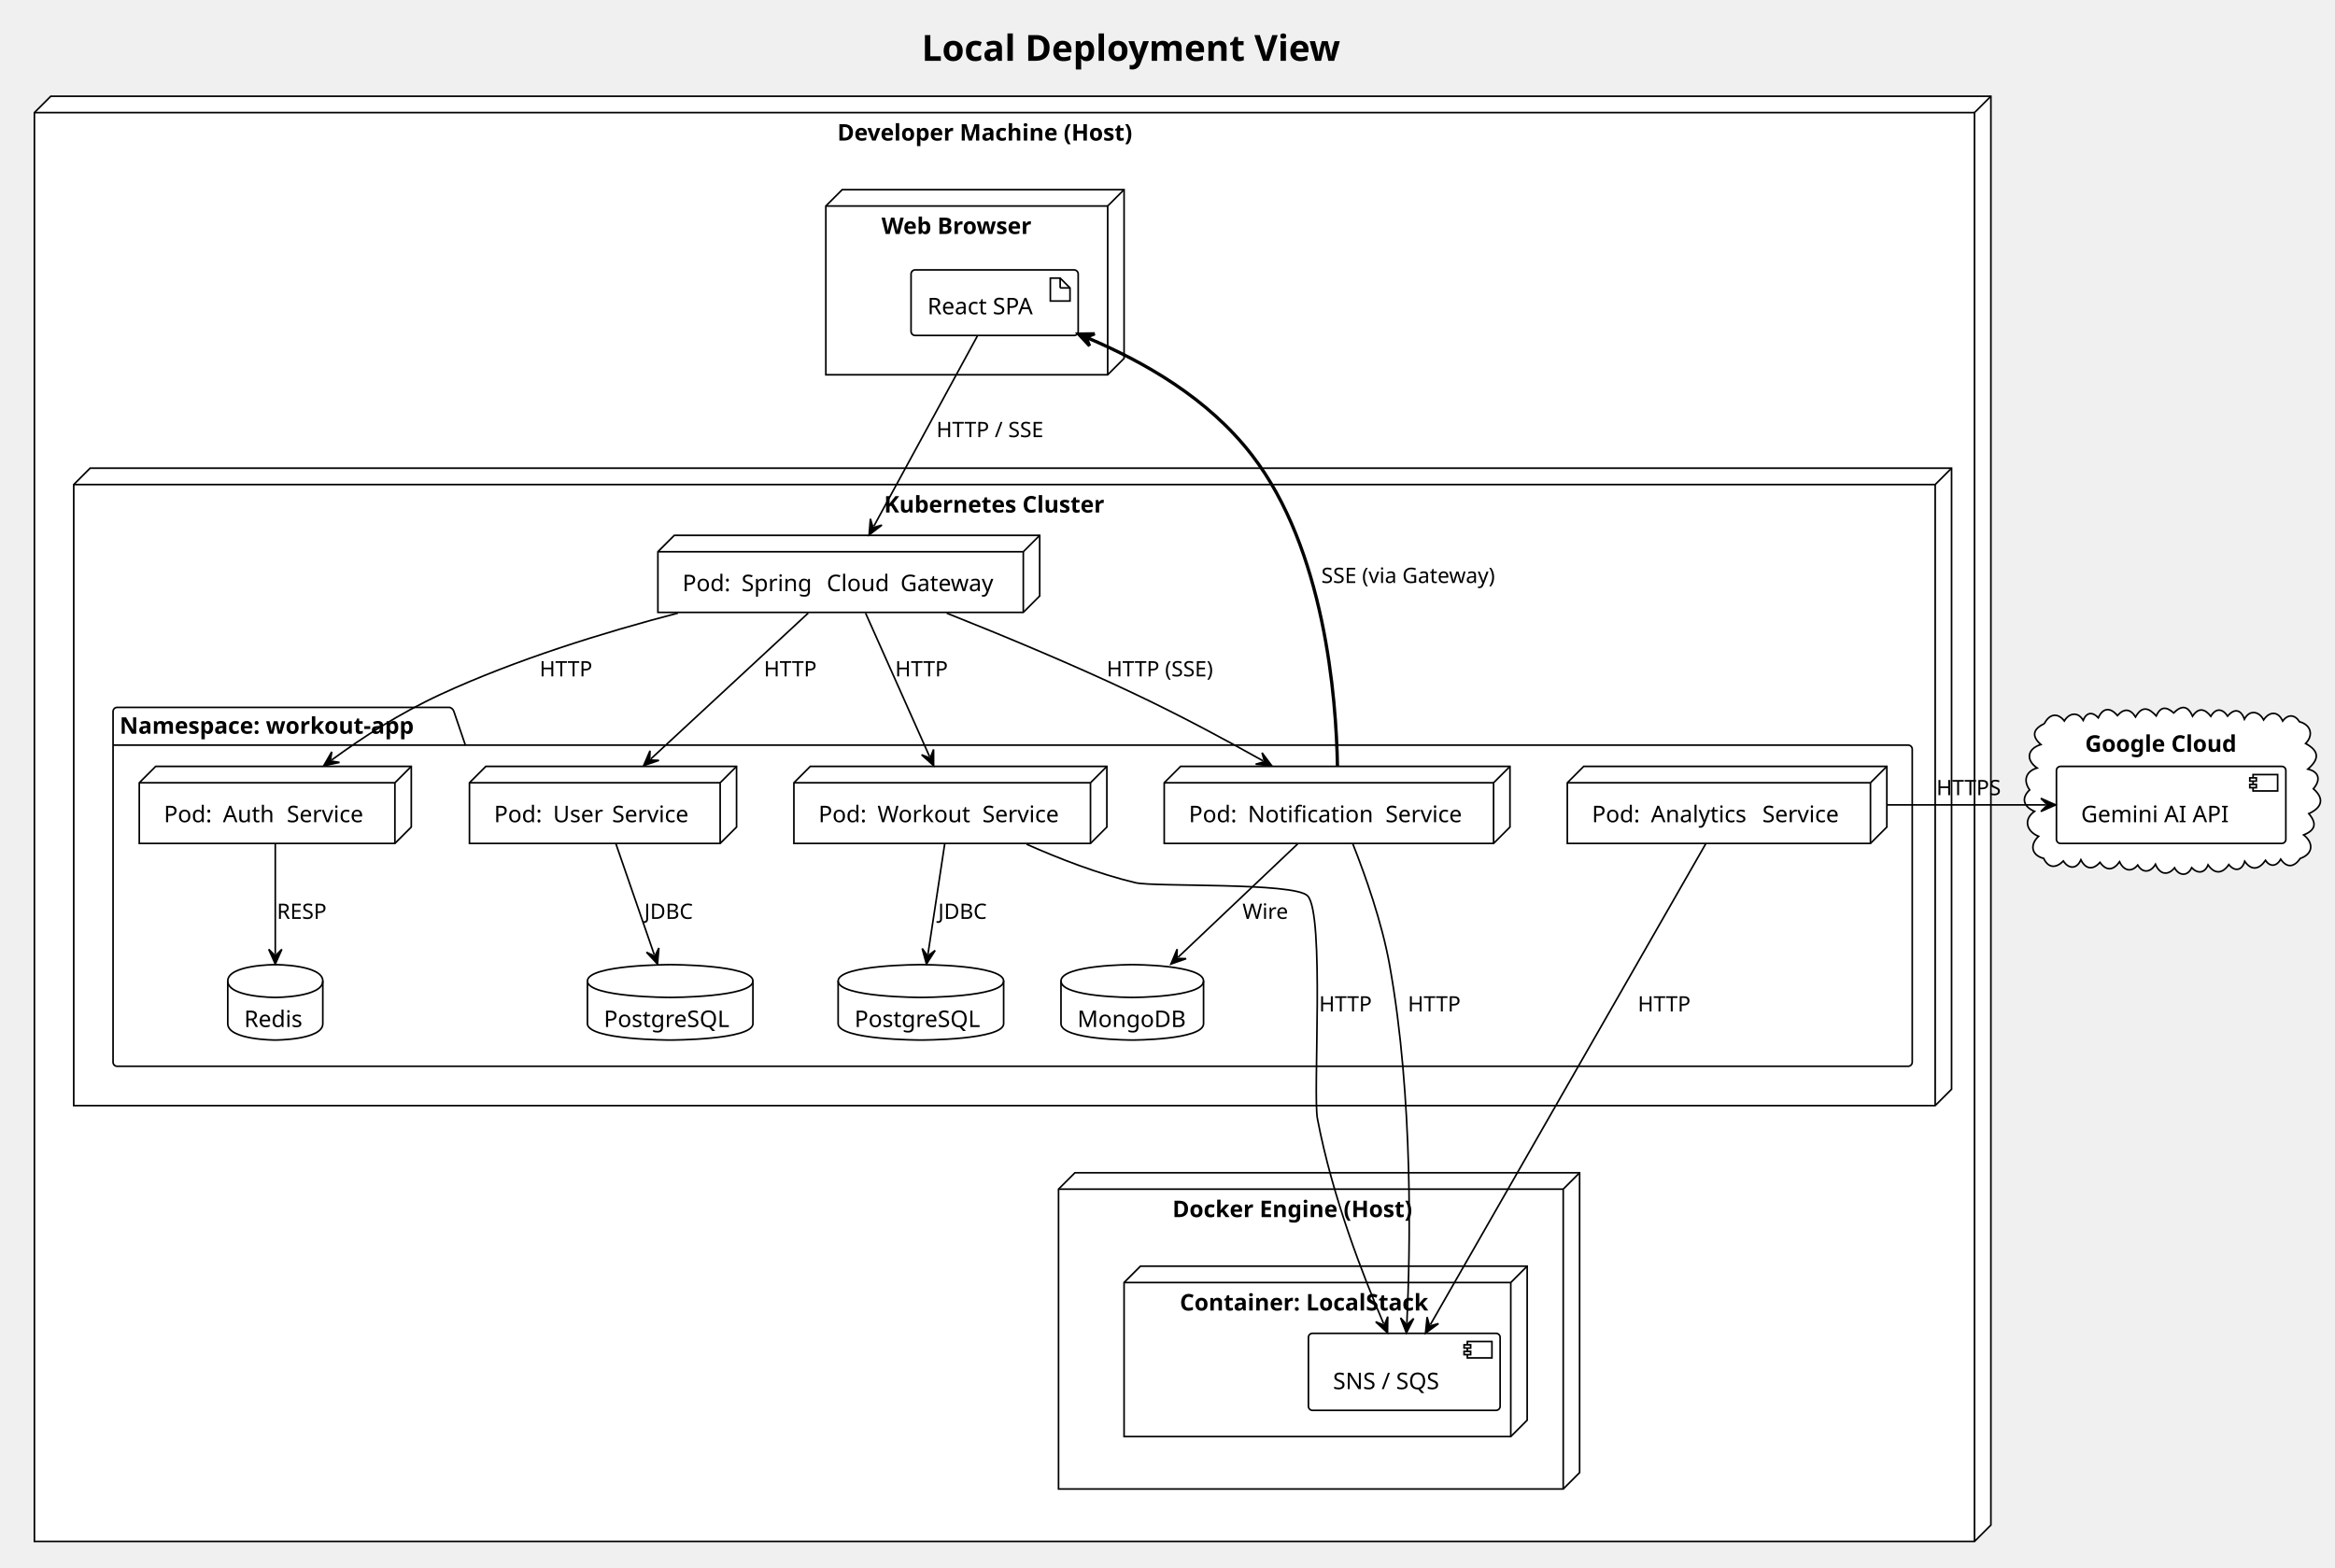
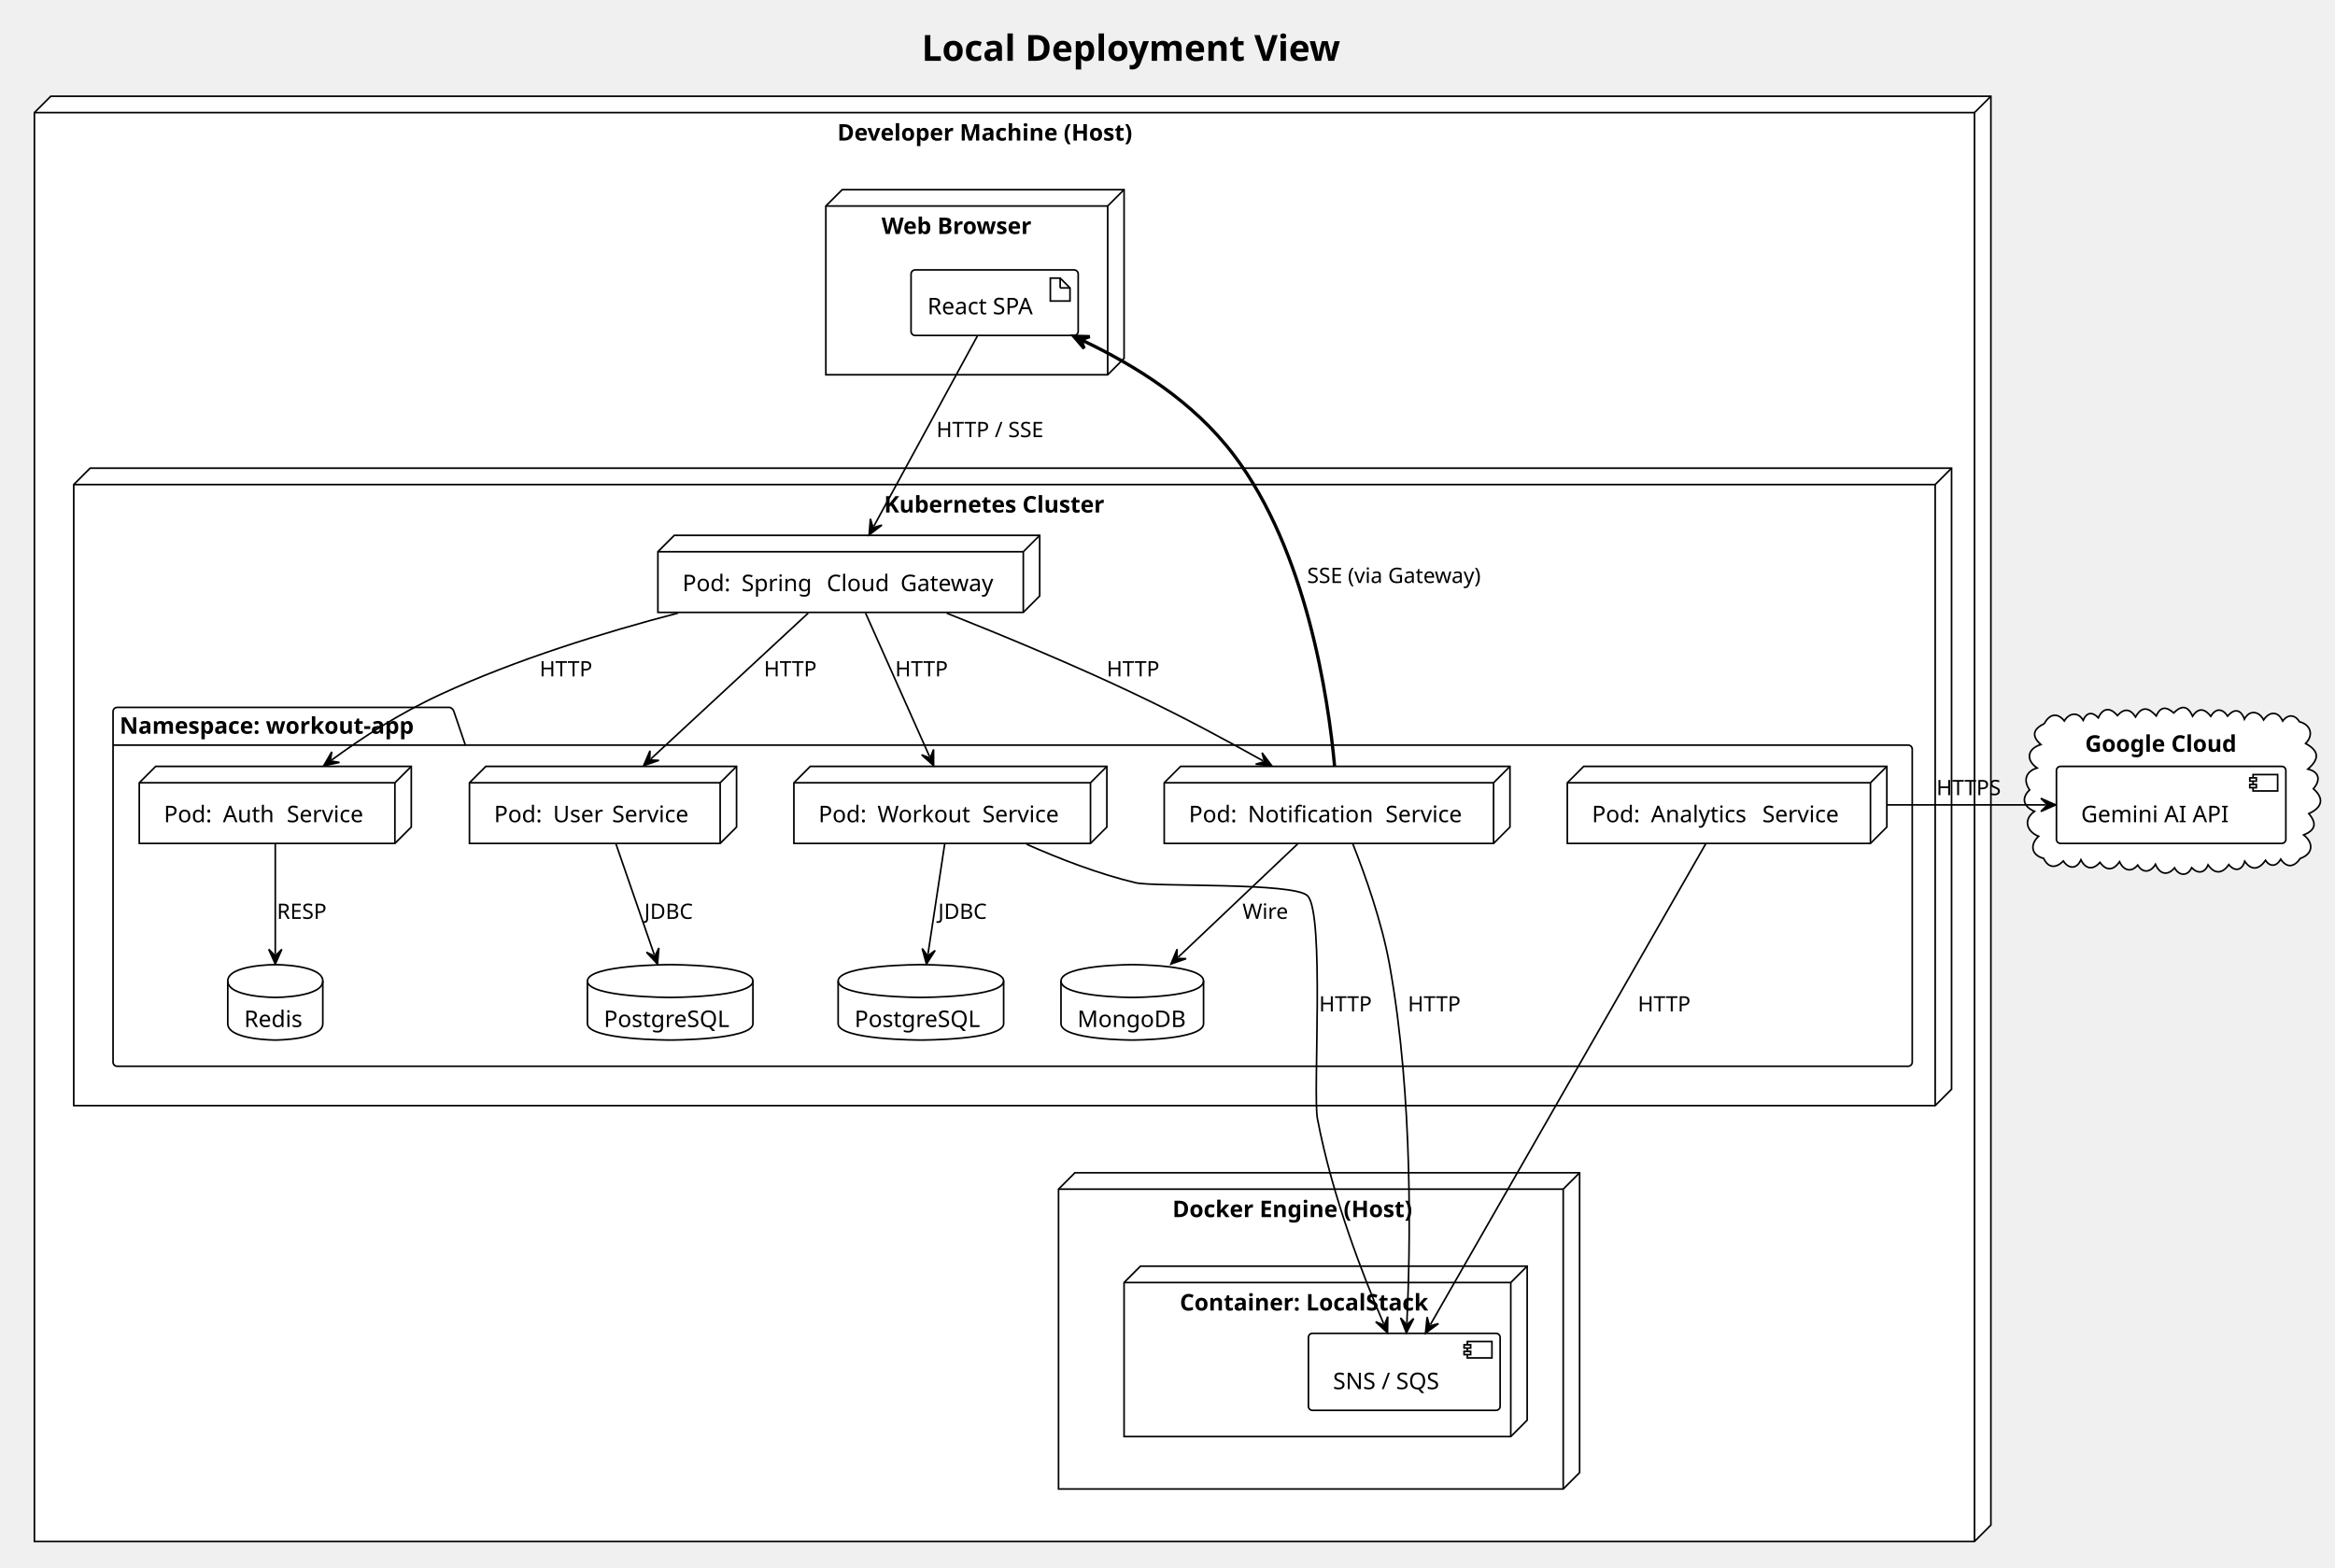
<svg xmlns="http://www.w3.org/2000/svg" contentStyleType="text/css" height="957px" preserveAspectRatio="none" style="width:1425px;height:957px;background:#FFFFFF;" version="1.1" viewBox="0 0 1425 957" width="1425px" zoomAndPan="magnify">
  <defs />
  <g>
    <text fill="#000000" font-family="Verdana" font-size="22" font-weight="bold" lengthAdjust="spacing" textLength="292" x="562.47" y="37.118">Local Deployment View</text>
    <g id="cluster_Developer Machine (Host)">
      <polygon fill="#FFFFFF" points="21,68.737,31,58.737,1215,58.737,1215,930.807,1205,940.807,21,940.807,21,68.737" style="stroke:#000000;stroke-width:1.0;" />
      <line style="stroke:#000000;stroke-width:1.0;" x1="1205" x2="1215" y1="68.737" y2="58.737" />
      <line style="stroke:#000000;stroke-width:1.0;" x1="21" x2="1205" y1="68.737" y2="68.737" />
      <line style="stroke:#000000;stroke-width:1.0;" x1="1205" x2="1205" y1="68.737" y2="940.807" />
      <text fill="#000000" font-family="Verdana" font-size="14" font-weight="bold" lengthAdjust="spacing" textLength="206" x="511" y="85.812">Developer Machine (Host)</text>
    </g>
    <g id="cluster_browser">
      <polygon fill="#FFFFFF" points="504,125.737,514,115.737,686,115.737,686,218.747,676,228.747,504,228.747,504,125.737" style="stroke:#000000;stroke-width:1.0;" />
      <line style="stroke:#000000;stroke-width:1.0;" x1="676" x2="686" y1="125.737" y2="115.737" />
      <line style="stroke:#000000;stroke-width:1.0;" x1="504" x2="676" y1="125.737" y2="125.737" />
      <line style="stroke:#000000;stroke-width:1.0;" x1="676" x2="676" y1="125.737" y2="228.747" />
      <text fill="#000000" font-family="Verdana" font-size="14" font-weight="bold" lengthAdjust="spacing" textLength="106" x="538" y="142.812">Web Browser</text>
    </g>
    <g id="cluster_k8s">
      <polygon fill="#FFFFFF" points="45,295.747,55,285.747,1191,285.747,1191,664.797,1181,674.797,45,674.797,45,295.747" style="stroke:#000000;stroke-width:1.0;" />
      <line style="stroke:#000000;stroke-width:1.0;" x1="1181" x2="1191" y1="295.747" y2="285.747" />
      <line style="stroke:#000000;stroke-width:1.0;" x1="45" x2="1181" y1="295.747" y2="295.747" />
      <line style="stroke:#000000;stroke-width:1.0;" x1="1181" x2="1181" y1="295.747" y2="674.797" />
      <text fill="#000000" font-family="Verdana" font-size="14" font-weight="bold" lengthAdjust="spacing" textLength="149" x="539.5" y="312.822">Kubernetes Cluster</text>
    </g>
    <g id="cluster_Namespace: workout-app">
      <path d="M71.5,431.767 L274.5,431.767 A3.75,3.75 0 0 1 277,434.267 L284,454.782 L1164.5,454.782 A2.5,2.5 0 0 1 1167,457.282 L1167,648.297 A2.5,2.5 0 0 1 1164.5,650.797 L71.5,650.797 A2.5,2.5 0 0 1 69,648.297 L69,434.267 A2.5,2.5 0 0 1 71.5,431.767 " fill="#FFFFFF" style="stroke:#000000;stroke-width:1.0;" />
      <line style="stroke:#000000;stroke-width:1.0;" x1="69" x2="284" y1="454.782" y2="454.782" />
      <text fill="#000000" font-family="Verdana" font-size="14" font-weight="bold" lengthAdjust="spacing" textLength="202" x="73" y="447.842">Namespace: workout-app</text>
    </g>
    <g id="cluster_docker">
      <polygon fill="#FFFFFF" points="646,725.797,656,715.797,964,715.797,964,898.807,954,908.807,646,908.807,646,725.797" style="stroke:#000000;stroke-width:1.0;" />
      <line style="stroke:#000000;stroke-width:1.0;" x1="954" x2="964" y1="725.797" y2="715.797" />
      <line style="stroke:#000000;stroke-width:1.0;" x1="646" x2="954" y1="725.797" y2="725.797" />
      <line style="stroke:#000000;stroke-width:1.0;" x1="954" x2="954" y1="725.797" y2="908.807" />
      <text fill="#000000" font-family="Verdana" font-size="14" font-weight="bold" lengthAdjust="spacing" textLength="171" x="715.5" y="742.872">Docker Engine (Host)</text>
    </g>
    <g id="cluster_ls">
      <polygon fill="#FFFFFF" points="686,782.797,696,772.797,932,772.797,932,866.807,922,876.807,686,876.807,686,782.797" style="stroke:#000000;stroke-width:1.0;" />
      <line style="stroke:#000000;stroke-width:1.0;" x1="922" x2="932" y1="782.797" y2="772.797" />
      <line style="stroke:#000000;stroke-width:1.0;" x1="686" x2="922" y1="782.797" y2="782.797" />
      <line style="stroke:#000000;stroke-width:1.0;" x1="922" x2="922" y1="782.797" y2="876.807" />
      <text fill="#000000" font-family="Verdana" font-size="14" font-weight="bold" lengthAdjust="spacing" textLength="170" x="720" y="799.872">Container: LocalStack</text>
    </g>
    <g id="cluster_gcp">
      <path d="M1247.612,441.708 C1250.449,436.041 1255.443,434.452 1259.822,440.034 C1262.665,435.173 1268.116,434.124 1271.314,439.64 C1273.357,434.652 1277.052,434.291 1280.555,438.107 C1283.433,431.718 1288.024,431.702 1292.221,436.762 C1296.176,432.247 1300.033,432.452 1303.268,437.585 C1307.259,430.57 1311.328,431.99 1315.912,436.96 C1318.65,430.926 1322.115,431.28 1326.56,435.119 C1331.395,430.274 1335.223,430.676 1338.063,437.147 C1341.677,431.579 1345.661,432.616 1349.225,437.202 C1352.205,432.021 1356.363,432.379 1359.461,437.079 C1363.607,432.207 1367.553,432.938 1369.714,438.949 C1372.875,432.932 1378.7,434.077 1381.438,439.387 C1384.992,434.121 1390.204,433.861 1393.075,440.08 C1396.318,435.747 1400.503,436.046 1403.356,440.534 C1410.235,442.33 1412.118,448.661 1407.06,453.791 C1415.621,458.47 1415.422,463.38 1408.437,469.428 C1415.725,471.152 1416.192,476.427 1411.792,481.422 C1418.94,487.672 1416.787,493.077 1409.015,496.596 C1414.031,502.541 1413.182,506.636 1405.872,509.603 C1412.056,514.41 1411.762,521.176 1403.806,523.946 C1400.287,529.019 1395.846,530.238 1391.887,524.428 C1389.575,528.609 1385.561,529.58 1382.608,525.116 C1378.812,530.525 1374.224,531.836 1369.9,525.697 C1368.321,531.323 1363.867,532.248 1360.194,527.693 C1356.371,533.347 1351.523,533.738 1347.532,527.879 C1345.453,533.075 1341.17,533.413 1337.534,529.61 C1334.932,535.153 1329.754,534.57 1327.081,529.681 C1322.661,535.048 1317.798,533.287 1315.443,527.522 C1312.704,532.297 1307.791,533.385 1304.604,527.999 C1300.54,532.929 1295.781,531.098 1293.549,525.983 C1289.845,531.166 1285.595,531.936 1281.571,526.339 C1277.248,531.211 1272.819,530.593 1269.935,524.773 C1267.425,530.588 1262.497,530.524 1259.23,525.523 C1254.822,529.905 1250.2,530.153 1247.204,523.923 C1239.506,521.905 1238.738,515.471 1244.094,510.442 C1236.992,507.603 1234.437,500.362 1241.62,495.204 C1235.323,492.62 1233.037,487.391 1238.65,482.107 C1234.54,476.412 1236.356,470.71 1243.203,468.751 C1236.037,463.755 1237.289,456.956 1245.504,454.432 C1239.501,449.176 1240.857,444.85 1247.612,441.708 " fill="#FFFFFF" style="stroke:#000000;stroke-width:1.0;" />
      <text fill="#000000" font-family="Verdana" font-size="14" font-weight="bold" lengthAdjust="spacing" textLength="105" x="1272.5" y="458.842">Google Cloud</text>
    </g>
    <g id="elem_react_app">
      <rect fill="#FFFFFF" height="40.015" rx="2.5" ry="2.5" style="stroke:#000000;stroke-width:1.0;" width="102" x="556" y="164.737" />
      <polygon fill="#FFFFFF" points="641,169.737,641,183.737,653,183.737,653,175.737,647,169.737,641,169.737" style="stroke:#000000;stroke-width:1.0;" />
      <line style="stroke:#000000;stroke-width:1.0;" x1="647" x2="647" y1="169.737" y2="175.737" />
      <line style="stroke:#000000;stroke-width:1.0;" x1="653" x2="647" y1="175.737" y2="175.737" />
      <text fill="#000000" font-family="Verdana" font-size="14" lengthAdjust="spacing" textLength="72" x="566" y="191.812">React SPA</text>
    </g>
    <g id="elem_p_gateway">
      <polygon fill="#FFFFFF" points="401.5,336.747,411.5,326.747,634.5,326.747,634.5,363.762,624.5,373.762,401.5,373.762,401.5,336.747" style="stroke:#000000;stroke-width:1.0;" />
      <line style="stroke:#000000;stroke-width:1.0;" x1="624.5" x2="634.5" y1="336.747" y2="326.747" />
      <line style="stroke:#000000;stroke-width:1.0;" x1="401.5" x2="624.5" y1="336.747" y2="336.747" />
      <line style="stroke:#000000;stroke-width:1.0;" x1="624.5" x2="624.5" y1="336.747" y2="373.762" />
      <text fill="#000000" font-family="Verdana" font-size="14" lengthAdjust="spacing" textLength="31" x="416.5" y="360.822">Pod:</text>
      <text fill="#000000" font-family="Verdana" font-size="14" lengthAdjust="spacing" textLength="5" x="447.5" y="360.822"> </text>
      <text fill="#000000" font-family="Verdana" font-size="14" lengthAdjust="spacing" textLength="47" x="452.5" y="360.822">Spring</text>
      <text fill="#000000" font-family="Verdana" font-size="14" lengthAdjust="spacing" textLength="5" x="499.5" y="360.822"> </text>
      <text fill="#000000" font-family="Verdana" font-size="14" lengthAdjust="spacing" textLength="40" x="504.5" y="360.822">Cloud</text>
      <text fill="#000000" font-family="Verdana" font-size="14" lengthAdjust="spacing" textLength="5" x="544.5" y="360.822"> </text>
      <text fill="#000000" font-family="Verdana" font-size="14" lengthAdjust="spacing" textLength="60" x="549.5" y="360.822">Gateway</text>
    </g>
    <g id="elem_p_us">
      <polygon fill="#FFFFFF" points="286.5,477.767,296.5,467.767,449.5,467.767,449.5,504.782,439.5,514.782,286.5,514.782,286.5,477.767" style="stroke:#000000;stroke-width:1.0;" />
      <line style="stroke:#000000;stroke-width:1.0;" x1="439.5" x2="449.5" y1="477.767" y2="467.767" />
      <line style="stroke:#000000;stroke-width:1.0;" x1="286.5" x2="439.5" y1="477.767" y2="477.767" />
      <line style="stroke:#000000;stroke-width:1.0;" x1="439.5" x2="439.5" y1="477.767" y2="514.782" />
      <text fill="#000000" font-family="Verdana" font-size="14" lengthAdjust="spacing" textLength="31" x="301.5" y="501.842">Pod:</text>
      <text fill="#000000" font-family="Verdana" font-size="14" lengthAdjust="spacing" textLength="5" x="332.5" y="501.842"> </text>
      <text fill="#000000" font-family="Verdana" font-size="14" lengthAdjust="spacing" textLength="31" x="337.5" y="501.842">User</text>
      <text fill="#000000" font-family="Verdana" font-size="14" lengthAdjust="spacing" textLength="5" x="368.5" y="501.842"> </text>
      <text fill="#000000" font-family="Verdana" font-size="14" lengthAdjust="spacing" textLength="51" x="373.5" y="501.842">Service</text>
    </g>
    <g id="elem_p_auth">
      <polygon fill="#FFFFFF" points="85,477.767,95,467.767,251,467.767,251,504.782,241,514.782,85,514.782,85,477.767" style="stroke:#000000;stroke-width:1.0;" />
      <line style="stroke:#000000;stroke-width:1.0;" x1="241" x2="251" y1="477.767" y2="467.767" />
      <line style="stroke:#000000;stroke-width:1.0;" x1="85" x2="241" y1="477.767" y2="477.767" />
      <line style="stroke:#000000;stroke-width:1.0;" x1="241" x2="241" y1="477.767" y2="514.782" />
      <text fill="#000000" font-family="Verdana" font-size="14" lengthAdjust="spacing" textLength="31" x="100" y="501.842">Pod:</text>
      <text fill="#000000" font-family="Verdana" font-size="14" lengthAdjust="spacing" textLength="5" x="131" y="501.842"> </text>
      <text fill="#000000" font-family="Verdana" font-size="14" lengthAdjust="spacing" textLength="34" x="136" y="501.842">Auth</text>
      <text fill="#000000" font-family="Verdana" font-size="14" lengthAdjust="spacing" textLength="5" x="170" y="501.842"> </text>
      <text fill="#000000" font-family="Verdana" font-size="14" lengthAdjust="spacing" textLength="51" x="175" y="501.842">Service</text>
    </g>
    <g id="elem_p_ws">
      <polygon fill="#FFFFFF" points="484.5,477.767,494.5,467.767,675.5,467.767,675.5,504.782,665.5,514.782,484.5,514.782,484.5,477.767" style="stroke:#000000;stroke-width:1.0;" />
      <line style="stroke:#000000;stroke-width:1.0;" x1="665.5" x2="675.5" y1="477.767" y2="467.767" />
      <line style="stroke:#000000;stroke-width:1.0;" x1="484.5" x2="665.5" y1="477.767" y2="477.767" />
      <line style="stroke:#000000;stroke-width:1.0;" x1="665.5" x2="665.5" y1="477.767" y2="514.782" />
      <text fill="#000000" font-family="Verdana" font-size="14" lengthAdjust="spacing" textLength="31" x="499.5" y="501.842">Pod:</text>
      <text fill="#000000" font-family="Verdana" font-size="14" lengthAdjust="spacing" textLength="5" x="530.5" y="501.842"> </text>
      <text fill="#000000" font-family="Verdana" font-size="14" lengthAdjust="spacing" textLength="59" x="535.5" y="501.842">Workout</text>
      <text fill="#000000" font-family="Verdana" font-size="14" lengthAdjust="spacing" textLength="5" x="594.5" y="501.842"> </text>
      <text fill="#000000" font-family="Verdana" font-size="14" lengthAdjust="spacing" textLength="51" x="599.5" y="501.842">Service</text>
    </g>
    <g id="elem_p_as">
      <polygon fill="#FFFFFF" points="956.5,477.767,966.5,467.767,1151.5,467.767,1151.5,504.782,1141.5,514.782,956.5,514.782,956.5,477.767" style="stroke:#000000;stroke-width:1.0;" />
      <line style="stroke:#000000;stroke-width:1.0;" x1="1141.5" x2="1151.5" y1="477.767" y2="467.767" />
      <line style="stroke:#000000;stroke-width:1.0;" x1="956.5" x2="1141.5" y1="477.767" y2="477.767" />
      <line style="stroke:#000000;stroke-width:1.0;" x1="1141.5" x2="1141.5" y1="477.767" y2="514.782" />
      <text fill="#000000" font-family="Verdana" font-size="14" lengthAdjust="spacing" textLength="31" x="971.5" y="501.842">Pod:</text>
      <text fill="#000000" font-family="Verdana" font-size="14" lengthAdjust="spacing" textLength="5" x="1002.5" y="501.842"> </text>
      <text fill="#000000" font-family="Verdana" font-size="14" lengthAdjust="spacing" textLength="63" x="1007.5" y="501.842">Analytics</text>
      <text fill="#000000" font-family="Verdana" font-size="14" lengthAdjust="spacing" textLength="5" x="1070.5" y="501.842"> </text>
      <text fill="#000000" font-family="Verdana" font-size="14" lengthAdjust="spacing" textLength="51" x="1075.5" y="501.842">Service</text>
    </g>
    <g id="elem_p_ns">
      <polygon fill="#FFFFFF" points="710.5,477.767,720.5,467.767,921.5,467.767,921.5,504.782,911.5,514.782,710.5,514.782,710.5,477.767" style="stroke:#000000;stroke-width:1.0;" />
      <line style="stroke:#000000;stroke-width:1.0;" x1="911.5" x2="921.5" y1="477.767" y2="467.767" />
      <line style="stroke:#000000;stroke-width:1.0;" x1="710.5" x2="911.5" y1="477.767" y2="477.767" />
      <line style="stroke:#000000;stroke-width:1.0;" x1="911.5" x2="911.5" y1="477.767" y2="514.782" />
      <text fill="#000000" font-family="Verdana" font-size="14" lengthAdjust="spacing" textLength="31" x="725.5" y="501.842">Pod:</text>
      <text fill="#000000" font-family="Verdana" font-size="14" lengthAdjust="spacing" textLength="5" x="756.5" y="501.842"> </text>
      <text fill="#000000" font-family="Verdana" font-size="14" lengthAdjust="spacing" textLength="79" x="761.5" y="501.842">Notification</text>
      <text fill="#000000" font-family="Verdana" font-size="14" lengthAdjust="spacing" textLength="5" x="840.5" y="501.842"> </text>
      <text fill="#000000" font-family="Verdana" font-size="14" lengthAdjust="spacing" textLength="51" x="845.5" y="501.842">Service</text>
    </g>
    <g id="elem_db_us">
      <path d="M358.5,598.777 C358.5,588.777 409,588.777 409,588.777 C409,588.777 459.5,588.777 459.5,598.777 L459.5,624.792 C459.5,634.792 409,634.792 409,634.792 C409,634.792 358.5,634.792 358.5,624.792 L358.5,598.777 " fill="#FFFFFF" style="stroke:#000000;stroke-width:1.0;" />
      <path d="M358.5,598.777 C358.5,608.777 409,608.777 409,608.777 C409,608.777 459.5,608.777 459.5,598.777 " fill="none" style="stroke:#000000;stroke-width:1.0;" />
      <text fill="#000000" font-family="Verdana" font-size="14" lengthAdjust="spacing" textLength="81" x="368.5" y="626.852">PostgreSQL</text>
    </g>
    <g id="elem_db_auth">
      <path d="M139,598.777 C139,588.777 168,588.777 168,588.777 C168,588.777 197,588.777 197,598.777 L197,624.792 C197,634.792 168,634.792 168,634.792 C168,634.792 139,634.792 139,624.792 L139,598.777 " fill="#FFFFFF" style="stroke:#000000;stroke-width:1.0;" />
      <path d="M139,598.777 C139,608.777 168,608.777 168,608.777 C168,608.777 197,608.777 197,598.777 " fill="none" style="stroke:#000000;stroke-width:1.0;" />
      <text fill="#000000" font-family="Verdana" font-size="14" lengthAdjust="spacing" textLength="38" x="149" y="626.852">Redis</text>
    </g>
    <g id="elem_db_ws">
      <path d="M511.5,598.777 C511.5,588.777 562,588.777 562,588.777 C562,588.777 612.5,588.777 612.5,598.777 L612.5,624.792 C612.5,634.792 562,634.792 562,634.792 C562,634.792 511.5,634.792 511.5,624.792 L511.5,598.777 " fill="#FFFFFF" style="stroke:#000000;stroke-width:1.0;" />
      <path d="M511.5,598.777 C511.5,608.777 562,608.777 562,608.777 C562,608.777 612.5,608.777 612.5,598.777 " fill="none" style="stroke:#000000;stroke-width:1.0;" />
      <text fill="#000000" font-family="Verdana" font-size="14" lengthAdjust="spacing" textLength="81" x="521.5" y="626.852">PostgreSQL</text>
    </g>
    <g id="elem_db_ns">
      <path d="M647.5,598.777 C647.5,588.777 691,588.777 691,588.777 C691,588.777 734.5,588.777 734.5,598.777 L734.5,624.792 C734.5,634.792 691,634.792 691,634.792 C691,634.792 647.5,634.792 647.5,624.792 L647.5,598.777 " fill="#FFFFFF" style="stroke:#000000;stroke-width:1.0;" />
      <path d="M647.5,598.777 C647.5,608.777 691,608.777 691,608.777 C691,608.777 734.5,608.777 734.5,598.777 " fill="none" style="stroke:#000000;stroke-width:1.0;" />
      <text fill="#000000" font-family="Verdana" font-size="14" lengthAdjust="spacing" textLength="67" x="657.5" y="626.852">MongoDB</text>
    </g>
    <g id="elem_ls_engine">
      <rect fill="#FFFFFF" height="47.015" rx="2.5" ry="2.5" style="stroke:#000000;stroke-width:1.0;" width="117" x="798.5" y="813.797" />
      <rect fill="#FFFFFF" height="10" style="stroke:#000000;stroke-width:1.0;" width="15" x="895.5" y="818.797" />
      <rect fill="#FFFFFF" height="2" style="stroke:#000000;stroke-width:1.0;" width="4" x="893.5" y="820.797" />
      <rect fill="#FFFFFF" height="2" style="stroke:#000000;stroke-width:1.0;" width="4" x="893.5" y="824.797" />
      <text fill="#000000" font-family="Verdana" font-size="14" lengthAdjust="spacing" textLength="77" x="813.5" y="847.872">SNS / SQS</text>
    </g>
    <g id="elem_gemini">
      <rect fill="#FFFFFF" height="47.015" rx="2.5" ry="2.5" style="stroke:#000000;stroke-width:1.0;" width="140" x="1255" y="467.767" />
      <rect fill="#FFFFFF" height="10" style="stroke:#000000;stroke-width:1.0;" width="15" x="1375" y="472.767" />
      <rect fill="#FFFFFF" height="2" style="stroke:#000000;stroke-width:1.0;" width="4" x="1373" y="474.767" />
      <rect fill="#FFFFFF" height="2" style="stroke:#000000;stroke-width:1.0;" width="4" x="1373" y="478.767" />
      <text fill="#000000" font-family="Verdana" font-size="14" lengthAdjust="spacing" textLength="100" x="1270" y="501.842">Gemini AI API</text>
    </g>
    <g id="link_p_gateway_p_us">
      <path d="M493.23,374.207 C465.44,399.967 425.01,437.428 397.21,463.198 " fill="none" id="p_gateway-to-p_us-1" style="stroke:#000000;stroke-width:1.0;" />
      <polygon fill="#000000" points="392.81,467.277,402.13,464.092,396.477,463.878,396.691,458.225,392.81,467.277" style="stroke:#000000;stroke-width:1.0;" />
      <text fill="#000000" font-family="Verdana" font-size="13" lengthAdjust="spacing" textLength="34" x="466.2" y="412.837">HTTP</text>
    </g>
    <g id="link_p_us_db_us">
      <path d="M375.91,515.117 C383.21,536.247 392.037,561.768 399.297,582.737 " fill="none" id="p_us-to-db_us-1" style="stroke:#000000;stroke-width:1.0;" />
      <polygon fill="#000000" points="401.26,588.407,402.096,578.594,399.624,583.683,394.536,581.211,401.26,588.407" style="stroke:#000000;stroke-width:1.0;" />
      <text fill="#000000" font-family="Verdana" font-size="13" lengthAdjust="spacing" textLength="34" x="393.17" y="560.847">JDBC</text>
    </g>
    <g id="link_react_app_p_gateway">
      <path d="M596.44,205.137 C579.91,235.507 550.869,288.878 533.269,321.208 " fill="none" id="react_app-to-p_gateway" style="stroke:#000000;stroke-width:1.0;" />
      <polygon fill="#000000" points="530.4,326.477,538.216,320.485,532.791,322.086,531.19,316.66,530.4,326.477" style="stroke:#000000;stroke-width:1.0;" />
      <text fill="#000000" font-family="Verdana" font-size="13" lengthAdjust="spacing" textLength="76" x="571.47" y="266.817">HTTP / SSE</text>
    </g>
    <g id="link_p_gateway_p_auth">
      <path d="M413.73,374.197 C368.16,386.087 314.78,402.607 269,423.767 C243.46,435.567 221.84,449.705 202.4,463.865 " fill="none" id="p_gateway-to-p_auth" style="stroke:#000000;stroke-width:1.0;" />
      <polygon fill="#000000" points="197.55,467.397,207.18,465.332,201.591,464.454,202.47,458.865,197.55,467.397" style="stroke:#000000;stroke-width:1.0;" />
      <text fill="#000000" font-family="Verdana" font-size="13" lengthAdjust="spacing" textLength="34" x="329.29" y="412.837">HTTP</text>
    </g>
    <g id="link_p_gateway_p_ws">
      <path d="M528.24,374.207 C539.73,399.967 555.805,436.028 567.305,461.798 " fill="none" id="p_gateway-to-p_ws" style="stroke:#000000;stroke-width:1.0;" />
      <polygon fill="#000000" points="569.75,467.277,569.735,457.428,567.712,462.711,562.429,460.689,569.75,467.277" style="stroke:#000000;stroke-width:1.0;" />
      <text fill="#000000" font-family="Verdana" font-size="13" lengthAdjust="spacing" textLength="34" x="546.29" y="412.837">HTTP</text>
    </g>
    <g id="link_p_gateway_p_ns">
      <path d="M577.8,374.257 C611.92,387.827 655.29,405.817 693,423.767 C721.28,437.217 747.056,451.075 770.866,464.415 " fill="none" id="p_gateway-to-p_ns" style="stroke:#000000;stroke-width:1.0;" />
      <polygon fill="#000000" points="776.1,467.347,770.203,459.459,771.738,464.903,766.293,466.438,776.1,467.347" style="stroke:#000000;stroke-width:1.0;" />
-       <text fill="#000000" font-family="Verdana" font-size="13" lengthAdjust="spacing" textLength="77" x="675.38" y="412.837">HTTP (SSE)</text>
+       <text fill="#000000" font-family="Verdana" font-size="13" lengthAdjust="spacing" textLength="34" x="675.38" y="412.837">HTTP</text>
    </g>
    <g id="link_p_auth_db_auth">
      <path d="M168,515.117 C168,536.247 168,561.437 168,582.407 " fill="none" id="p_auth-to-db_auth" style="stroke:#000000;stroke-width:1.0;" />
      <polygon fill="#000000" points="168,588.407,172,579.407,168,583.407,164,579.407,168,588.407" style="stroke:#000000;stroke-width:1.0;" />
      <text fill="#000000" font-family="Verdana" font-size="13" lengthAdjust="spacing" textLength="34" x="169" y="560.847">RESP</text>
    </g>
    <g id="link_p_ws_db_ws">
      <path d="M576.53,515.117 C573.32,536.247 569.48,561.505 566.3,582.475 " fill="none" id="p_ws-to-db_ws" style="stroke:#000000;stroke-width:1.0;" />
      <polygon fill="#000000" points="565.4,588.407,570.704,580.109,566.15,583.464,562.795,578.909,565.4,588.407" style="stroke:#000000;stroke-width:1.0;" />
      <text fill="#000000" font-family="Verdana" font-size="13" lengthAdjust="spacing" textLength="34" x="572.54" y="560.847">JDBC</text>
    </g>
    <g id="link_p_ns_db_ns">
      <path d="M791.9,515.117 C769.62,536.247 741.074,563.309 718.954,584.279 " fill="none" id="p_ns-to-db_ns" style="stroke:#000000;stroke-width:1.0;" />
      <polygon fill="#000000" points="714.6,588.407,723.883,585.118,718.229,584.967,718.38,579.312,714.6,588.407" style="stroke:#000000;stroke-width:1.0;" />
      <text fill="#000000" font-family="Verdana" font-size="13" lengthAdjust="spacing" textLength="31" x="758.25" y="560.847">Wire</text>
    </g>
    <g id="link_p_ws_ls_engine">
      <path d="M626.46,515.257 C646.46,524.127 670.4,533.407 693,538.777 C704.38,541.487 789.86,538.377 798,546.777 C808.52,557.647 801.17,667.937 804,682.797 C813.13,730.707 831.754,778.454 844.414,807.954 " fill="none" id="p_ws-to-ls_engine" style="stroke:#000000;stroke-width:1.0;" />
      <polygon fill="#000000" points="846.78,813.467,846.907,803.619,844.808,808.872,839.555,806.774,846.78,813.467" style="stroke:#000000;stroke-width:1.0;" />
      <text fill="#000000" font-family="Verdana" font-size="13" lengthAdjust="spacing" textLength="34" x="805" y="617.357">HTTP</text>
    </g>
    <g id="link_p_as_ls_engine">
      <path d="M1040.92,515.107 C1005.09,577.687 908.601,746.18 872.931,808.49 " fill="none" id="p_as-to-ls_engine" style="stroke:#000000;stroke-width:1.0;" />
      <polygon fill="#000000" points="869.95,813.697,877.893,807.874,872.434,809.358,870.95,803.899,869.95,813.697" style="stroke:#000000;stroke-width:1.0;" />
      <text fill="#000000" font-family="Verdana" font-size="13" lengthAdjust="spacing" textLength="34" x="999.5" y="617.357">HTTP</text>
    </g>
    <g id="link_p_ns_ls_engine">
      <path d="M825.65,515.187 C833.26,534.447 843.34,562.897 848,588.777 C862.72,670.457 860.64,763.674 858.59,807.554 " fill="none" id="p_ns-to-ls_engine" style="stroke:#000000;stroke-width:1.0;" />
      <polygon fill="#000000" points="858.31,813.547,862.726,804.744,858.543,808.553,854.734,804.37,858.31,813.547" style="stroke:#000000;stroke-width:1.0;" />
      <text fill="#000000" font-family="Verdana" font-size="13" lengthAdjust="spacing" textLength="34" x="859.18" y="617.357">HTTP</text>
    </g>
    <g id="link_p_as_gemini">
      <path d="M1151.84,491.267 C1185.8,491.267 1217.19,491.267 1248.51,491.267 " fill="none" id="p_as-to-gemini" style="stroke:#000000;stroke-width:1.0;" />
      <polygon fill="#000000" points="1254.51,491.267,1245.51,487.267,1249.51,491.267,1245.51,495.267,1254.51,491.267" style="stroke:#000000;stroke-width:1.0;" />
      <text fill="#000000" font-family="Verdana" font-size="13" lengthAdjust="spacing" textLength="43" x="1181.75" y="485.337">HTTPS</text>
    </g>
    <g id="link_react_app_p_ns">
-       <path d="M663.738,206.243 C698.388,221.033 737.07,242.857 764,277.747 C808.44,335.337 815.49,425.687 816.22,467.567 " fill="none" id="react_app-backto-p_ns" style="stroke:#000000;stroke-width:2.0;" />
-       <polygon fill="#000000" points="658.22,203.887,664.927,211.099,662.819,205.85,668.068,203.742,658.22,203.887" style="stroke:#000000;stroke-width:2.0;" />
-       <text fill="#000000" font-family="Verdana" font-size="13" lengthAdjust="spacing" textLength="126" x="806.37" y="355.827">SSE (via Gateway)</text>
+       <path d="M660.618,207.776 C692.678,223.036 727.94,244.677 753,277.747 C797.39,336.337 810.61,425.807 814.46,467.457 " fill="none" id="react_app-backto-p_ns" style="stroke:#000000;stroke-width:2.0;" />
+       <polygon fill="#000000" points="655.2,205.197,661.607,212.677,659.715,207.346,665.045,205.454,655.2,205.197" style="stroke:#000000;stroke-width:2.0;" />
+       <text fill="#000000" font-family="Verdana" font-size="13" lengthAdjust="spacing" textLength="126" x="797.69" y="355.827">SSE (via Gateway)</text>
    </g>
  </g>
</svg>
